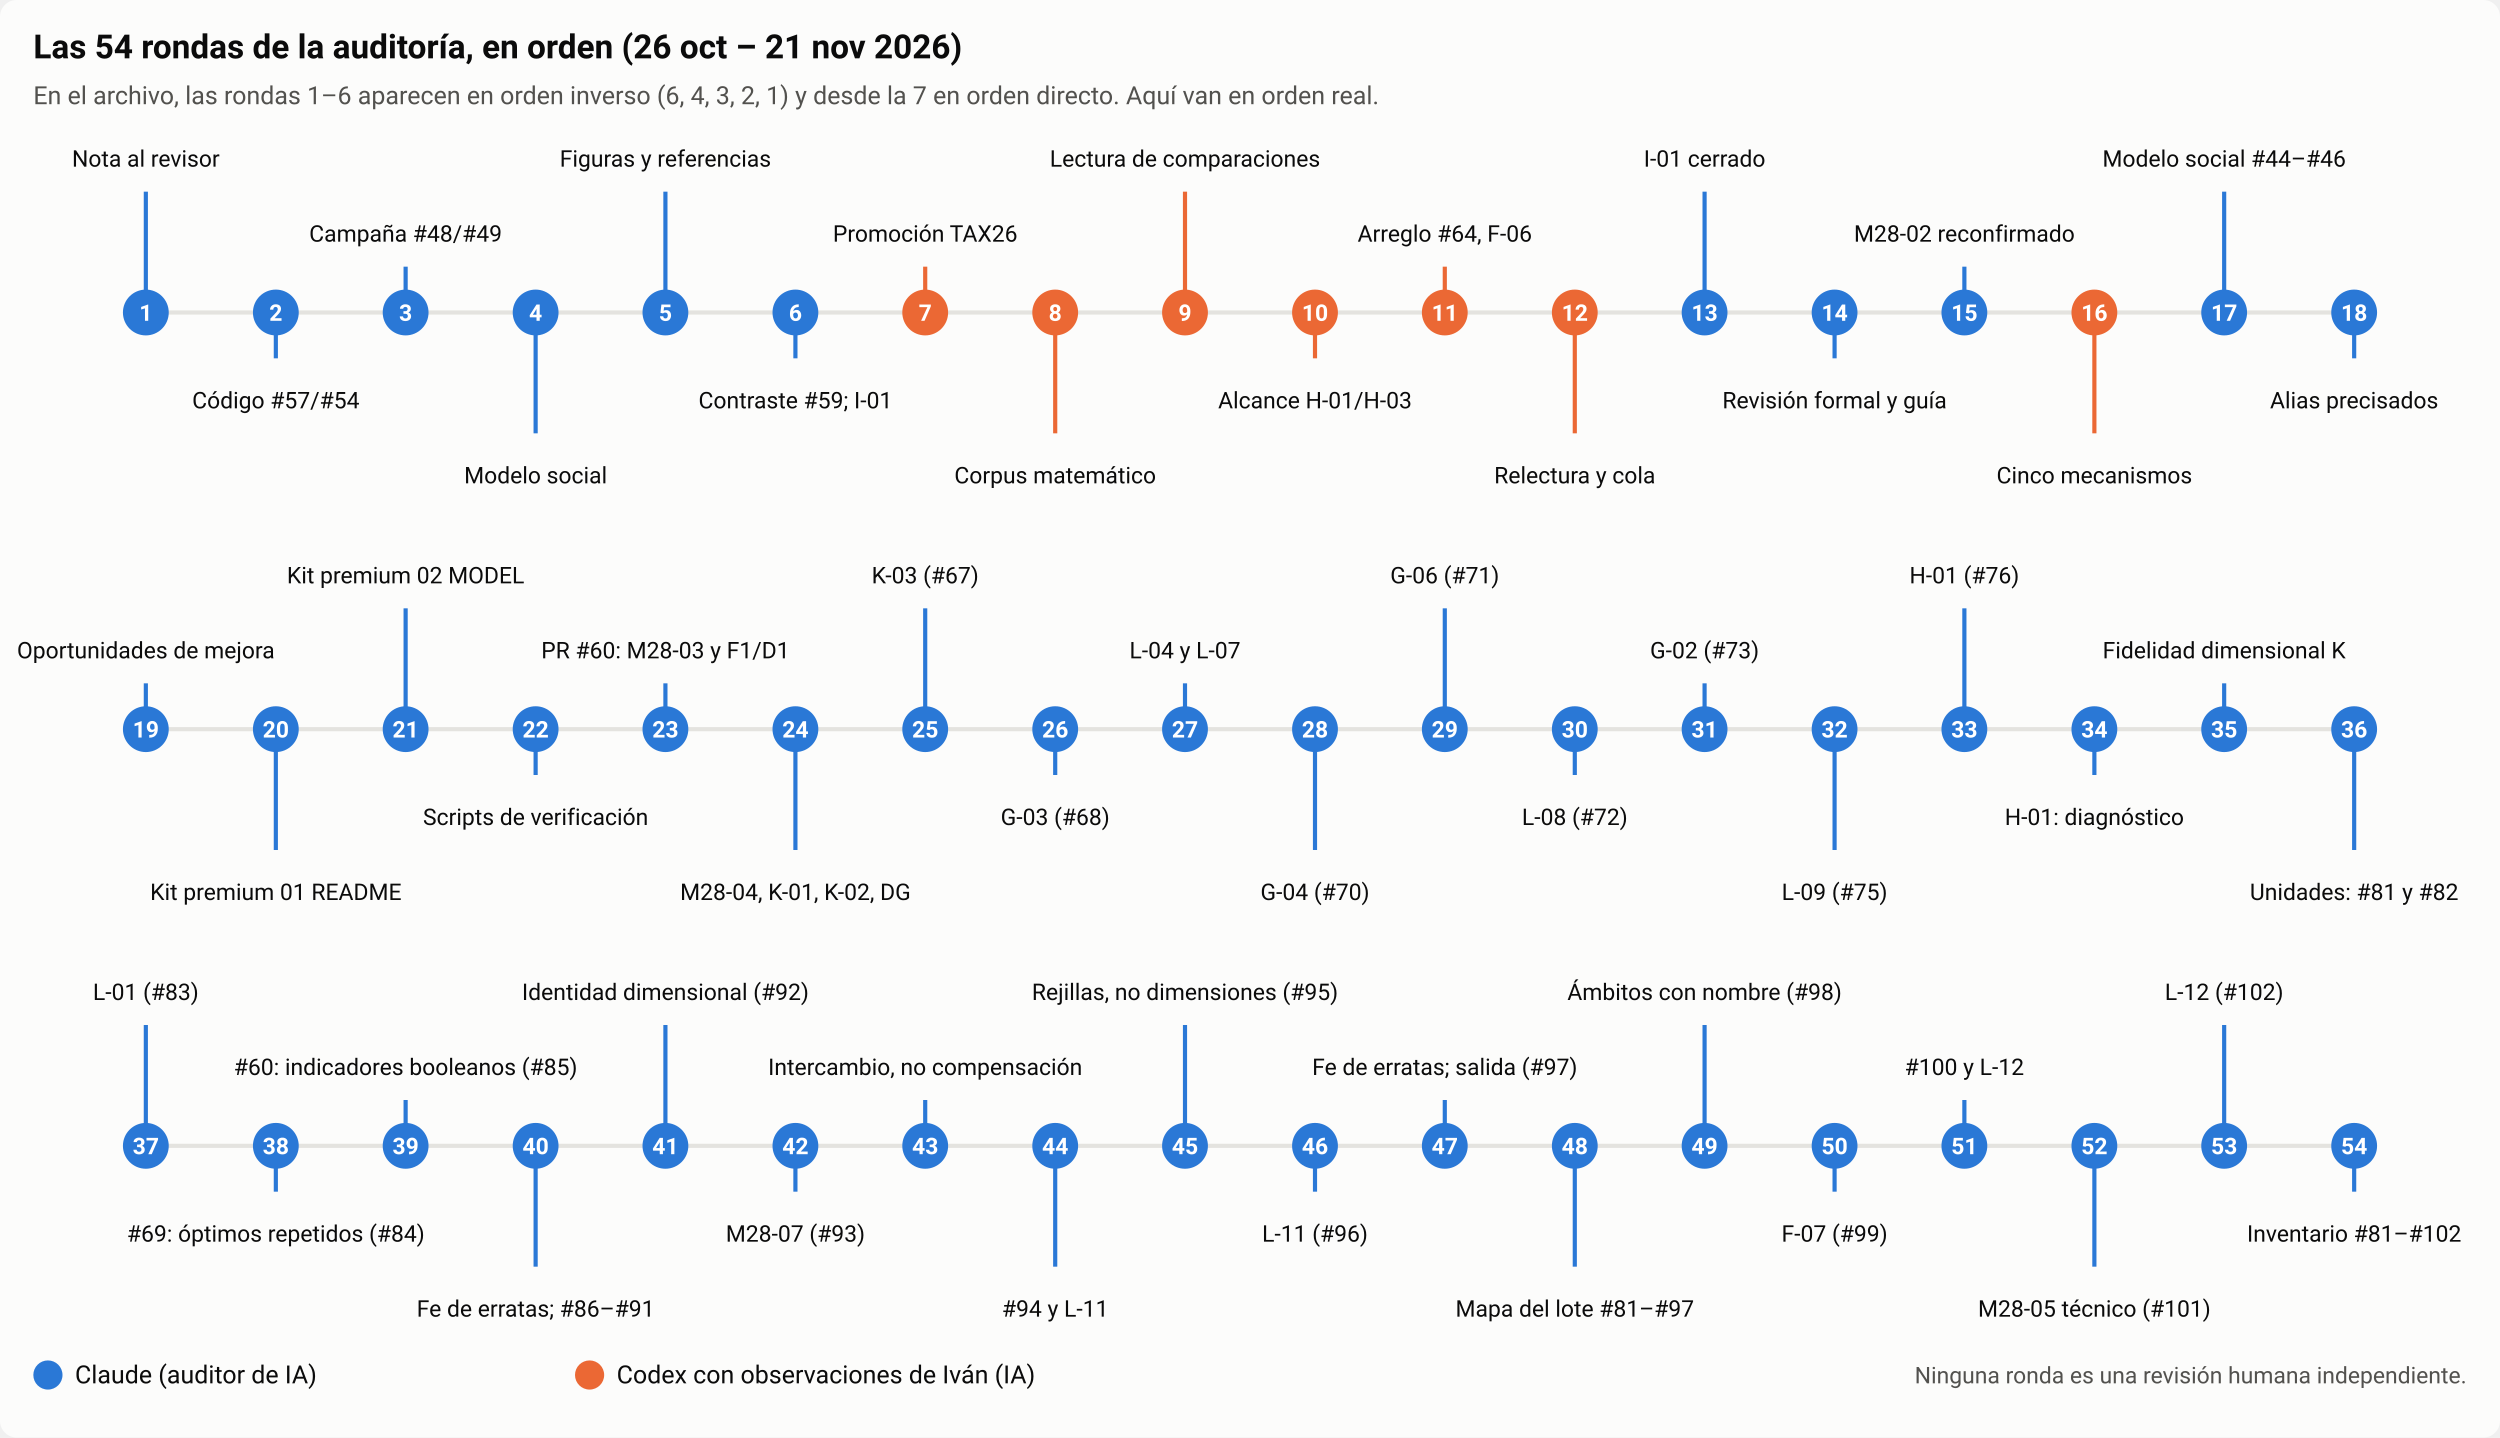
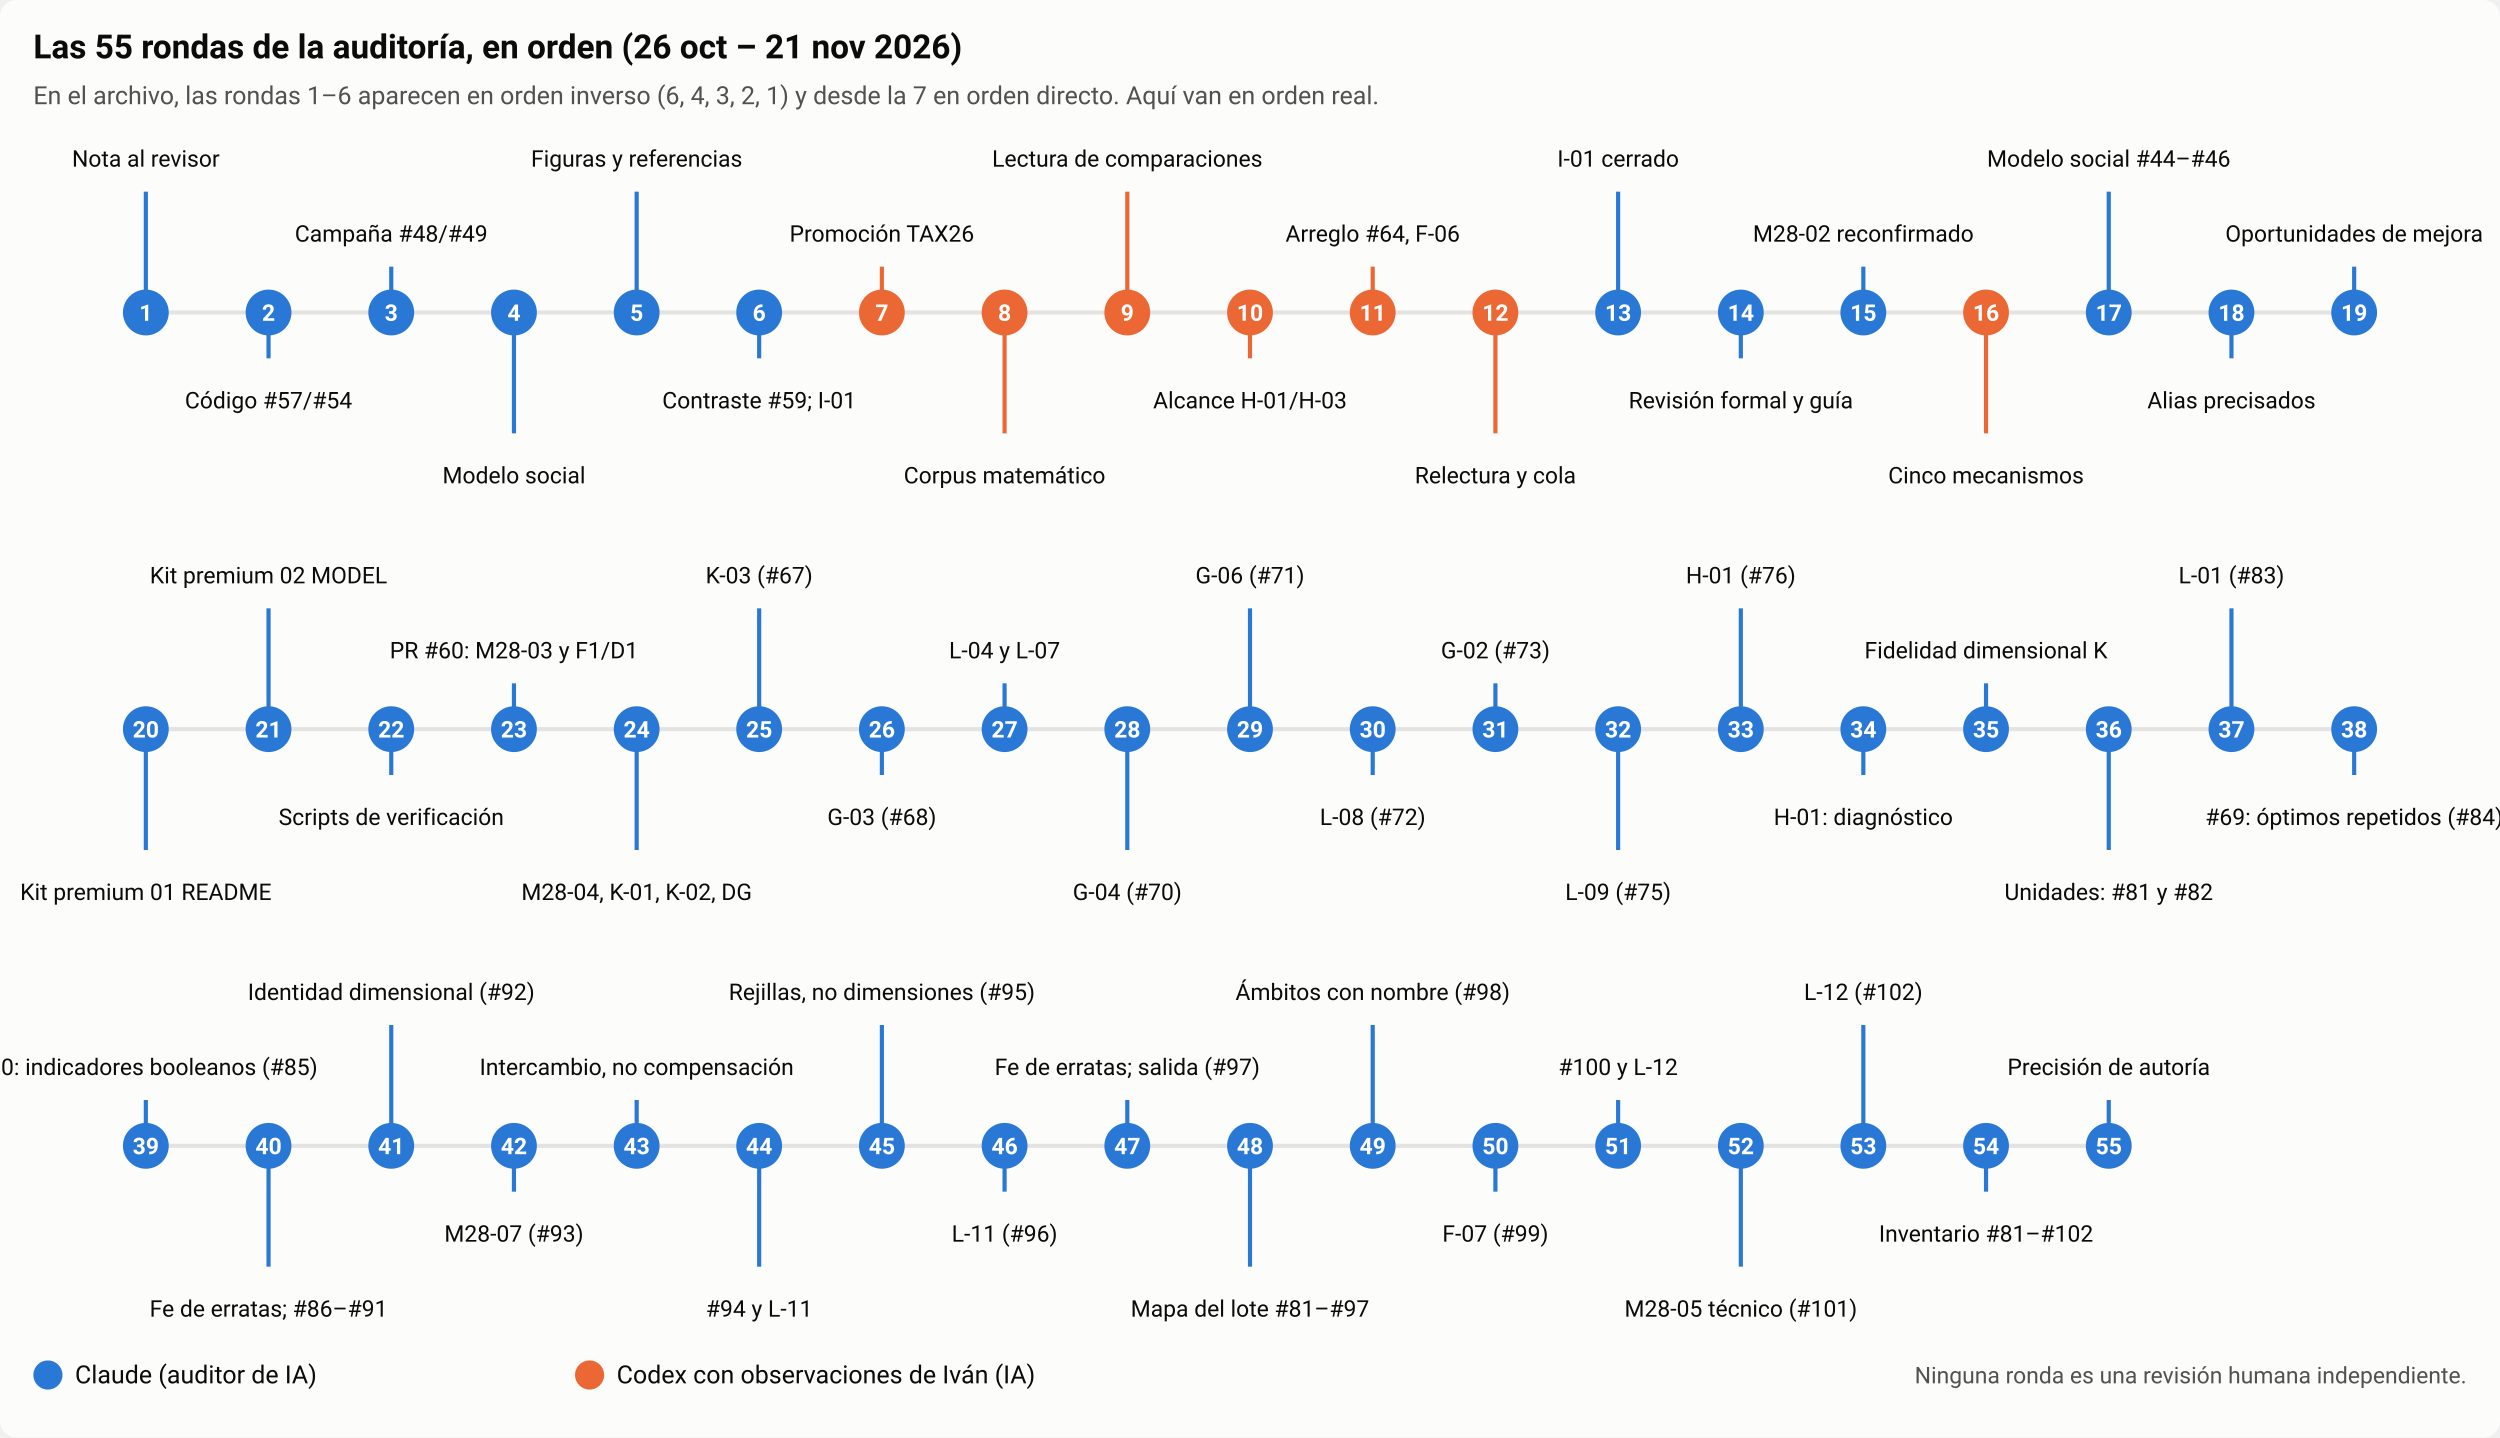
- <svg xmlns="http://www.w3.org/2000/svg" viewBox="0 0 1200 690" width="1200" height="690" role="img" aria-label="Línea de tiempo de las 54 rondas de auditoría y su autor">
+ <svg xmlns="http://www.w3.org/2000/svg" viewBox="0 0 1200 690" width="1200" height="690" role="img" aria-label="Línea de tiempo de las 55 rondas de auditoría y su autor">
  <style>
  .ink{fill:#0b0b0b}.ink2{fill:#52514e}.bg{fill:#fcfcfb}.grid{stroke:#e4e3df}
  .s0{fill:#2a78d6}.s1{fill:#eb6834}.s2{fill:#1baf7a}.s3{fill:#eda100}.s4{fill:#e87ba4}
  .a0{fill:#2a78d6}.a1{fill:#eb6834}.a0s{stroke:#2a78d6}.a1s{stroke:#eb6834}
  text{font-family:system-ui,-apple-system,Segoe UI,Roboto,sans-serif}
  @media (prefers-color-scheme: dark){
    .ink{fill:#f0efec}.ink2{fill:#c3c2b7}.bg{fill:#1a1a19}.grid{stroke:#383835}
    .s0{fill:#3987e5}.s1{fill:#d95926}.s2{fill:#199e70}.s3{fill:#c98500}.s4{fill:#d55181}
    .a0{fill:#3987e5}.a1{fill:#d95926}.a0s{stroke:#3987e5}.a1s{stroke:#d95926}
  }
</style>
  <rect class="bg" width="1200" height="690" rx="8" />
-   <text class="ink" x="16" y="28" font-size="16" font-weight="600">Las 54 rondas de la auditoría, en orden (26 oct – 21 nov 2026)</text>
+   <text class="ink" x="16" y="28" font-size="16" font-weight="600">Las 55 rondas de la auditoría, en orden (26 oct – 21 nov 2026)</text>
  <text class="ink2" x="16" y="50" font-size="12">En el archivo, las rondas 1–6 aparecen en orden inverso (6, 4, 3, 2, 1) y desde la 7 en orden directo. Aquí van en orden real.</text>
  <line class="grid" x1="70" x2="1130.0" y1="150" y2="150" stroke-width="2" />
  <line class="grid" x1="70" x2="1130.0" y1="350" y2="350" stroke-width="2" />
-   <line class="grid" x1="70" x2="1130.0" y1="550" y2="550" stroke-width="2" />
+   <line class="grid" x1="70" x2="1012.2" y1="550" y2="550" stroke-width="2" />
  <line class="a0s" x1="70.0" x2="70.0" y1="150" y2="92" stroke-width="2" />
  <circle class="a0" cx="70.0" cy="150" r="11" />
  <text x="70.0" y="154" font-size="11" font-weight="700" text-anchor="middle" fill="#fff">1</text>
  <text class="ink" x="70.0" y="80" font-size="11" text-anchor="middle">Nota al revisor</text>
-   <line class="a0s" x1="132.4" x2="132.4" y1="150" y2="172" stroke-width="2" />
-   <circle class="a0" cx="132.4" cy="150" r="11" />
-   <text x="132.4" y="154" font-size="11" font-weight="700" text-anchor="middle" fill="#fff">2</text>
-   <text class="ink" x="132.4" y="196" font-size="11" text-anchor="middle">Código #57/#54</text>
-   <line class="a0s" x1="194.7" x2="194.7" y1="150" y2="128" stroke-width="2" />
-   <circle class="a0" cx="194.7" cy="150" r="11" />
-   <text x="194.7" y="154" font-size="11" font-weight="700" text-anchor="middle" fill="#fff">3</text>
-   <text class="ink" x="194.7" y="116" font-size="11" text-anchor="middle">Campaña #48/#49</text>
-   <line class="a0s" x1="257.1" x2="257.1" y1="150" y2="208" stroke-width="2" />
-   <circle class="a0" cx="257.1" cy="150" r="11" />
-   <text x="257.1" y="154" font-size="11" font-weight="700" text-anchor="middle" fill="#fff">4</text>
-   <text class="ink" x="257.1" y="232" font-size="11" text-anchor="middle">Modelo social</text>
-   <line class="a0s" x1="319.4" x2="319.4" y1="150" y2="92" stroke-width="2" />
-   <circle class="a0" cx="319.4" cy="150" r="11" />
-   <text x="319.4" y="154" font-size="11" font-weight="700" text-anchor="middle" fill="#fff">5</text>
-   <text class="ink" x="319.4" y="80" font-size="11" text-anchor="middle">Figuras y referencias</text>
-   <line class="a0s" x1="381.8" x2="381.8" y1="150" y2="172" stroke-width="2" />
-   <circle class="a0" cx="381.8" cy="150" r="11" />
-   <text x="381.8" y="154" font-size="11" font-weight="700" text-anchor="middle" fill="#fff">6</text>
-   <text class="ink" x="381.8" y="196" font-size="11" text-anchor="middle">Contraste #59; I-01</text>
-   <line class="a1s" x1="444.1" x2="444.1" y1="150" y2="128" stroke-width="2" />
-   <circle class="a1" cx="444.1" cy="150" r="11" />
-   <text x="444.1" y="154" font-size="11" font-weight="700" text-anchor="middle" fill="#fff">7</text>
-   <text class="ink" x="444.1" y="116" font-size="11" text-anchor="middle">Promoción TAX26</text>
-   <line class="a1s" x1="506.5" x2="506.5" y1="150" y2="208" stroke-width="2" />
-   <circle class="a1" cx="506.5" cy="150" r="11" />
-   <text x="506.5" y="154" font-size="11" font-weight="700" text-anchor="middle" fill="#fff">8</text>
-   <text class="ink" x="506.5" y="232" font-size="11" text-anchor="middle">Corpus matemático</text>
-   <line class="a1s" x1="568.8" x2="568.8" y1="150" y2="92" stroke-width="2" />
-   <circle class="a1" cx="568.8" cy="150" r="11" />
-   <text x="568.8" y="154" font-size="11" font-weight="700" text-anchor="middle" fill="#fff">9</text>
-   <text class="ink" x="568.8" y="80" font-size="11" text-anchor="middle">Lectura de comparaciones</text>
-   <line class="a1s" x1="631.2" x2="631.2" y1="150" y2="172" stroke-width="2" />
-   <circle class="a1" cx="631.2" cy="150" r="11" />
-   <text x="631.2" y="154" font-size="11" font-weight="700" text-anchor="middle" fill="#fff">10</text>
-   <text class="ink" x="631.2" y="196" font-size="11" text-anchor="middle">Alcance H-01/H-03</text>
-   <line class="a1s" x1="693.5" x2="693.5" y1="150" y2="128" stroke-width="2" />
-   <circle class="a1" cx="693.5" cy="150" r="11" />
-   <text x="693.5" y="154" font-size="11" font-weight="700" text-anchor="middle" fill="#fff">11</text>
-   <text class="ink" x="693.5" y="116" font-size="11" text-anchor="middle">Arreglo #64, F-06</text>
-   <line class="a1s" x1="755.9" x2="755.9" y1="150" y2="208" stroke-width="2" />
-   <circle class="a1" cx="755.9" cy="150" r="11" />
-   <text x="755.9" y="154" font-size="11" font-weight="700" text-anchor="middle" fill="#fff">12</text>
-   <text class="ink" x="755.9" y="232" font-size="11" text-anchor="middle">Relectura y cola</text>
-   <line class="a0s" x1="818.2" x2="818.2" y1="150" y2="92" stroke-width="2" />
-   <circle class="a0" cx="818.2" cy="150" r="11" />
-   <text x="818.2" y="154" font-size="11" font-weight="700" text-anchor="middle" fill="#fff">13</text>
-   <text class="ink" x="818.2" y="80" font-size="11" text-anchor="middle">I-01 cerrado</text>
-   <line class="a0s" x1="880.6" x2="880.6" y1="150" y2="172" stroke-width="2" />
-   <circle class="a0" cx="880.6" cy="150" r="11" />
-   <text x="880.6" y="154" font-size="11" font-weight="700" text-anchor="middle" fill="#fff">14</text>
-   <text class="ink" x="880.6" y="196" font-size="11" text-anchor="middle">Revisión formal y guía</text>
-   <line class="a0s" x1="942.9" x2="942.9" y1="150" y2="128" stroke-width="2" />
-   <circle class="a0" cx="942.9" cy="150" r="11" />
-   <text x="942.9" y="154" font-size="11" font-weight="700" text-anchor="middle" fill="#fff">15</text>
-   <text class="ink" x="942.9" y="116" font-size="11" text-anchor="middle">M28-02 reconfirmado</text>
-   <line class="a1s" x1="1005.3" x2="1005.3" y1="150" y2="208" stroke-width="2" />
-   <circle class="a1" cx="1005.3" cy="150" r="11" />
-   <text x="1005.3" y="154" font-size="11" font-weight="700" text-anchor="middle" fill="#fff">16</text>
-   <text class="ink" x="1005.3" y="232" font-size="11" text-anchor="middle">Cinco mecanismos</text>
-   <line class="a0s" x1="1067.6" x2="1067.6" y1="150" y2="92" stroke-width="2" />
-   <circle class="a0" cx="1067.6" cy="150" r="11" />
-   <text x="1067.6" y="154" font-size="11" font-weight="700" text-anchor="middle" fill="#fff">17</text>
-   <text class="ink" x="1067.6" y="80" font-size="11" text-anchor="middle">Modelo social #44–#46</text>
-   <line class="a0s" x1="1130.0" x2="1130.0" y1="150" y2="172" stroke-width="2" />
+   <line class="a0s" x1="128.9" x2="128.9" y1="150" y2="172" stroke-width="2" />
+   <circle class="a0" cx="128.9" cy="150" r="11" />
+   <text x="128.9" y="154" font-size="11" font-weight="700" text-anchor="middle" fill="#fff">2</text>
+   <text class="ink" x="128.9" y="196" font-size="11" text-anchor="middle">Código #57/#54</text>
+   <line class="a0s" x1="187.8" x2="187.8" y1="150" y2="128" stroke-width="2" />
+   <circle class="a0" cx="187.8" cy="150" r="11" />
+   <text x="187.8" y="154" font-size="11" font-weight="700" text-anchor="middle" fill="#fff">3</text>
+   <text class="ink" x="187.8" y="116" font-size="11" text-anchor="middle">Campaña #48/#49</text>
+   <line class="a0s" x1="246.7" x2="246.7" y1="150" y2="208" stroke-width="2" />
+   <circle class="a0" cx="246.7" cy="150" r="11" />
+   <text x="246.7" y="154" font-size="11" font-weight="700" text-anchor="middle" fill="#fff">4</text>
+   <text class="ink" x="246.7" y="232" font-size="11" text-anchor="middle">Modelo social</text>
+   <line class="a0s" x1="305.6" x2="305.6" y1="150" y2="92" stroke-width="2" />
+   <circle class="a0" cx="305.6" cy="150" r="11" />
+   <text x="305.6" y="154" font-size="11" font-weight="700" text-anchor="middle" fill="#fff">5</text>
+   <text class="ink" x="305.6" y="80" font-size="11" text-anchor="middle">Figuras y referencias</text>
+   <line class="a0s" x1="364.4" x2="364.4" y1="150" y2="172" stroke-width="2" />
+   <circle class="a0" cx="364.4" cy="150" r="11" />
+   <text x="364.4" y="154" font-size="11" font-weight="700" text-anchor="middle" fill="#fff">6</text>
+   <text class="ink" x="364.4" y="196" font-size="11" text-anchor="middle">Contraste #59; I-01</text>
+   <line class="a1s" x1="423.3" x2="423.3" y1="150" y2="128" stroke-width="2" />
+   <circle class="a1" cx="423.3" cy="150" r="11" />
+   <text x="423.3" y="154" font-size="11" font-weight="700" text-anchor="middle" fill="#fff">7</text>
+   <text class="ink" x="423.3" y="116" font-size="11" text-anchor="middle">Promoción TAX26</text>
+   <line class="a1s" x1="482.2" x2="482.2" y1="150" y2="208" stroke-width="2" />
+   <circle class="a1" cx="482.2" cy="150" r="11" />
+   <text x="482.2" y="154" font-size="11" font-weight="700" text-anchor="middle" fill="#fff">8</text>
+   <text class="ink" x="482.2" y="232" font-size="11" text-anchor="middle">Corpus matemático</text>
+   <line class="a1s" x1="541.1" x2="541.1" y1="150" y2="92" stroke-width="2" />
+   <circle class="a1" cx="541.1" cy="150" r="11" />
+   <text x="541.1" y="154" font-size="11" font-weight="700" text-anchor="middle" fill="#fff">9</text>
+   <text class="ink" x="541.1" y="80" font-size="11" text-anchor="middle">Lectura de comparaciones</text>
+   <line class="a1s" x1="600.0" x2="600.0" y1="150" y2="172" stroke-width="2" />
+   <circle class="a1" cx="600.0" cy="150" r="11" />
+   <text x="600.0" y="154" font-size="11" font-weight="700" text-anchor="middle" fill="#fff">10</text>
+   <text class="ink" x="600.0" y="196" font-size="11" text-anchor="middle">Alcance H-01/H-03</text>
+   <line class="a1s" x1="658.9" x2="658.9" y1="150" y2="128" stroke-width="2" />
+   <circle class="a1" cx="658.9" cy="150" r="11" />
+   <text x="658.9" y="154" font-size="11" font-weight="700" text-anchor="middle" fill="#fff">11</text>
+   <text class="ink" x="658.9" y="116" font-size="11" text-anchor="middle">Arreglo #64, F-06</text>
+   <line class="a1s" x1="717.8" x2="717.8" y1="150" y2="208" stroke-width="2" />
+   <circle class="a1" cx="717.8" cy="150" r="11" />
+   <text x="717.8" y="154" font-size="11" font-weight="700" text-anchor="middle" fill="#fff">12</text>
+   <text class="ink" x="717.8" y="232" font-size="11" text-anchor="middle">Relectura y cola</text>
+   <line class="a0s" x1="776.7" x2="776.7" y1="150" y2="92" stroke-width="2" />
+   <circle class="a0" cx="776.7" cy="150" r="11" />
+   <text x="776.7" y="154" font-size="11" font-weight="700" text-anchor="middle" fill="#fff">13</text>
+   <text class="ink" x="776.7" y="80" font-size="11" text-anchor="middle">I-01 cerrado</text>
+   <line class="a0s" x1="835.6" x2="835.6" y1="150" y2="172" stroke-width="2" />
+   <circle class="a0" cx="835.6" cy="150" r="11" />
+   <text x="835.6" y="154" font-size="11" font-weight="700" text-anchor="middle" fill="#fff">14</text>
+   <text class="ink" x="835.6" y="196" font-size="11" text-anchor="middle">Revisión formal y guía</text>
+   <line class="a0s" x1="894.4" x2="894.4" y1="150" y2="128" stroke-width="2" />
+   <circle class="a0" cx="894.4" cy="150" r="11" />
+   <text x="894.4" y="154" font-size="11" font-weight="700" text-anchor="middle" fill="#fff">15</text>
+   <text class="ink" x="894.4" y="116" font-size="11" text-anchor="middle">M28-02 reconfirmado</text>
+   <line class="a1s" x1="953.3" x2="953.3" y1="150" y2="208" stroke-width="2" />
+   <circle class="a1" cx="953.3" cy="150" r="11" />
+   <text x="953.3" y="154" font-size="11" font-weight="700" text-anchor="middle" fill="#fff">16</text>
+   <text class="ink" x="953.3" y="232" font-size="11" text-anchor="middle">Cinco mecanismos</text>
+   <line class="a0s" x1="1012.2" x2="1012.2" y1="150" y2="92" stroke-width="2" />
+   <circle class="a0" cx="1012.2" cy="150" r="11" />
+   <text x="1012.2" y="154" font-size="11" font-weight="700" text-anchor="middle" fill="#fff">17</text>
+   <text class="ink" x="1012.2" y="80" font-size="11" text-anchor="middle">Modelo social #44–#46</text>
+   <line class="a0s" x1="1071.1" x2="1071.1" y1="150" y2="172" stroke-width="2" />
+   <circle class="a0" cx="1071.1" cy="150" r="11" />
+   <text x="1071.1" y="154" font-size="11" font-weight="700" text-anchor="middle" fill="#fff">18</text>
+   <text class="ink" x="1071.1" y="196" font-size="11" text-anchor="middle">Alias precisados</text>
+   <line class="a0s" x1="1130.0" x2="1130.0" y1="150" y2="128" stroke-width="2" />
  <circle class="a0" cx="1130.0" cy="150" r="11" />
-   <text x="1130.0" y="154" font-size="11" font-weight="700" text-anchor="middle" fill="#fff">18</text>
-   <text class="ink" x="1130.0" y="196" font-size="11" text-anchor="middle">Alias precisados</text>
-   <line class="a0s" x1="70.0" x2="70.0" y1="350" y2="328" stroke-width="2" />
+   <text x="1130.0" y="154" font-size="11" font-weight="700" text-anchor="middle" fill="#fff">19</text>
+   <text class="ink" x="1130.0" y="116" font-size="11" text-anchor="middle">Oportunidades de mejora</text>
+   <line class="a0s" x1="70.0" x2="70.0" y1="350" y2="408" stroke-width="2" />
  <circle class="a0" cx="70.0" cy="350" r="11" />
-   <text x="70.0" y="354" font-size="11" font-weight="700" text-anchor="middle" fill="#fff">19</text>
-   <text class="ink" x="70.0" y="316" font-size="11" text-anchor="middle">Oportunidades de mejora</text>
-   <line class="a0s" x1="132.4" x2="132.4" y1="350" y2="408" stroke-width="2" />
-   <circle class="a0" cx="132.4" cy="350" r="11" />
-   <text x="132.4" y="354" font-size="11" font-weight="700" text-anchor="middle" fill="#fff">20</text>
-   <text class="ink" x="132.4" y="432" font-size="11" text-anchor="middle">Kit premium 01 README</text>
-   <line class="a0s" x1="194.7" x2="194.7" y1="350" y2="292" stroke-width="2" />
-   <circle class="a0" cx="194.7" cy="350" r="11" />
-   <text x="194.7" y="354" font-size="11" font-weight="700" text-anchor="middle" fill="#fff">21</text>
-   <text class="ink" x="194.7" y="280" font-size="11" text-anchor="middle">Kit premium 02 MODEL</text>
-   <line class="a0s" x1="257.1" x2="257.1" y1="350" y2="372" stroke-width="2" />
-   <circle class="a0" cx="257.1" cy="350" r="11" />
-   <text x="257.1" y="354" font-size="11" font-weight="700" text-anchor="middle" fill="#fff">22</text>
-   <text class="ink" x="257.1" y="396" font-size="11" text-anchor="middle">Scripts de verificación</text>
-   <line class="a0s" x1="319.4" x2="319.4" y1="350" y2="328" stroke-width="2" />
-   <circle class="a0" cx="319.4" cy="350" r="11" />
-   <text x="319.4" y="354" font-size="11" font-weight="700" text-anchor="middle" fill="#fff">23</text>
-   <text class="ink" x="319.4" y="316" font-size="11" text-anchor="middle">PR #60: M28-03 y F1/D1</text>
-   <line class="a0s" x1="381.8" x2="381.8" y1="350" y2="408" stroke-width="2" />
-   <circle class="a0" cx="381.8" cy="350" r="11" />
-   <text x="381.8" y="354" font-size="11" font-weight="700" text-anchor="middle" fill="#fff">24</text>
-   <text class="ink" x="381.8" y="432" font-size="11" text-anchor="middle">M28-04, K-01, K-02, DG</text>
-   <line class="a0s" x1="444.1" x2="444.1" y1="350" y2="292" stroke-width="2" />
-   <circle class="a0" cx="444.1" cy="350" r="11" />
-   <text x="444.1" y="354" font-size="11" font-weight="700" text-anchor="middle" fill="#fff">25</text>
-   <text class="ink" x="444.1" y="280" font-size="11" text-anchor="middle">K-03 (#67)</text>
-   <line class="a0s" x1="506.5" x2="506.5" y1="350" y2="372" stroke-width="2" />
-   <circle class="a0" cx="506.5" cy="350" r="11" />
-   <text x="506.5" y="354" font-size="11" font-weight="700" text-anchor="middle" fill="#fff">26</text>
-   <text class="ink" x="506.5" y="396" font-size="11" text-anchor="middle">G-03 (#68)</text>
-   <line class="a0s" x1="568.8" x2="568.8" y1="350" y2="328" stroke-width="2" />
-   <circle class="a0" cx="568.8" cy="350" r="11" />
-   <text x="568.8" y="354" font-size="11" font-weight="700" text-anchor="middle" fill="#fff">27</text>
-   <text class="ink" x="568.8" y="316" font-size="11" text-anchor="middle">L-04 y L-07</text>
-   <line class="a0s" x1="631.2" x2="631.2" y1="350" y2="408" stroke-width="2" />
-   <circle class="a0" cx="631.2" cy="350" r="11" />
-   <text x="631.2" y="354" font-size="11" font-weight="700" text-anchor="middle" fill="#fff">28</text>
-   <text class="ink" x="631.2" y="432" font-size="11" text-anchor="middle">G-04 (#70)</text>
-   <line class="a0s" x1="693.5" x2="693.5" y1="350" y2="292" stroke-width="2" />
-   <circle class="a0" cx="693.5" cy="350" r="11" />
-   <text x="693.5" y="354" font-size="11" font-weight="700" text-anchor="middle" fill="#fff">29</text>
-   <text class="ink" x="693.5" y="280" font-size="11" text-anchor="middle">G-06 (#71)</text>
-   <line class="a0s" x1="755.9" x2="755.9" y1="350" y2="372" stroke-width="2" />
-   <circle class="a0" cx="755.9" cy="350" r="11" />
-   <text x="755.9" y="354" font-size="11" font-weight="700" text-anchor="middle" fill="#fff">30</text>
-   <text class="ink" x="755.9" y="396" font-size="11" text-anchor="middle">L-08 (#72)</text>
-   <line class="a0s" x1="818.2" x2="818.2" y1="350" y2="328" stroke-width="2" />
-   <circle class="a0" cx="818.2" cy="350" r="11" />
-   <text x="818.2" y="354" font-size="11" font-weight="700" text-anchor="middle" fill="#fff">31</text>
-   <text class="ink" x="818.2" y="316" font-size="11" text-anchor="middle">G-02 (#73)</text>
-   <line class="a0s" x1="880.6" x2="880.6" y1="350" y2="408" stroke-width="2" />
-   <circle class="a0" cx="880.6" cy="350" r="11" />
-   <text x="880.6" y="354" font-size="11" font-weight="700" text-anchor="middle" fill="#fff">32</text>
-   <text class="ink" x="880.6" y="432" font-size="11" text-anchor="middle">L-09 (#75)</text>
-   <line class="a0s" x1="942.9" x2="942.9" y1="350" y2="292" stroke-width="2" />
-   <circle class="a0" cx="942.9" cy="350" r="11" />
-   <text x="942.9" y="354" font-size="11" font-weight="700" text-anchor="middle" fill="#fff">33</text>
-   <text class="ink" x="942.9" y="280" font-size="11" text-anchor="middle">H-01 (#76)</text>
-   <line class="a0s" x1="1005.3" x2="1005.3" y1="350" y2="372" stroke-width="2" />
-   <circle class="a0" cx="1005.3" cy="350" r="11" />
-   <text x="1005.3" y="354" font-size="11" font-weight="700" text-anchor="middle" fill="#fff">34</text>
-   <text class="ink" x="1005.3" y="396" font-size="11" text-anchor="middle">H-01: diagnóstico</text>
-   <line class="a0s" x1="1067.6" x2="1067.6" y1="350" y2="328" stroke-width="2" />
-   <circle class="a0" cx="1067.6" cy="350" r="11" />
-   <text x="1067.6" y="354" font-size="11" font-weight="700" text-anchor="middle" fill="#fff">35</text>
-   <text class="ink" x="1067.6" y="316" font-size="11" text-anchor="middle">Fidelidad dimensional K</text>
-   <line class="a0s" x1="1130.0" x2="1130.0" y1="350" y2="408" stroke-width="2" />
+   <text x="70.0" y="354" font-size="11" font-weight="700" text-anchor="middle" fill="#fff">20</text>
+   <text class="ink" x="70.0" y="432" font-size="11" text-anchor="middle">Kit premium 01 README</text>
+   <line class="a0s" x1="128.9" x2="128.9" y1="350" y2="292" stroke-width="2" />
+   <circle class="a0" cx="128.9" cy="350" r="11" />
+   <text x="128.9" y="354" font-size="11" font-weight="700" text-anchor="middle" fill="#fff">21</text>
+   <text class="ink" x="128.9" y="280" font-size="11" text-anchor="middle">Kit premium 02 MODEL</text>
+   <line class="a0s" x1="187.8" x2="187.8" y1="350" y2="372" stroke-width="2" />
+   <circle class="a0" cx="187.8" cy="350" r="11" />
+   <text x="187.8" y="354" font-size="11" font-weight="700" text-anchor="middle" fill="#fff">22</text>
+   <text class="ink" x="187.8" y="396" font-size="11" text-anchor="middle">Scripts de verificación</text>
+   <line class="a0s" x1="246.7" x2="246.7" y1="350" y2="328" stroke-width="2" />
+   <circle class="a0" cx="246.7" cy="350" r="11" />
+   <text x="246.7" y="354" font-size="11" font-weight="700" text-anchor="middle" fill="#fff">23</text>
+   <text class="ink" x="246.7" y="316" font-size="11" text-anchor="middle">PR #60: M28-03 y F1/D1</text>
+   <line class="a0s" x1="305.6" x2="305.6" y1="350" y2="408" stroke-width="2" />
+   <circle class="a0" cx="305.6" cy="350" r="11" />
+   <text x="305.6" y="354" font-size="11" font-weight="700" text-anchor="middle" fill="#fff">24</text>
+   <text class="ink" x="305.6" y="432" font-size="11" text-anchor="middle">M28-04, K-01, K-02, DG</text>
+   <line class="a0s" x1="364.4" x2="364.4" y1="350" y2="292" stroke-width="2" />
+   <circle class="a0" cx="364.4" cy="350" r="11" />
+   <text x="364.4" y="354" font-size="11" font-weight="700" text-anchor="middle" fill="#fff">25</text>
+   <text class="ink" x="364.4" y="280" font-size="11" text-anchor="middle">K-03 (#67)</text>
+   <line class="a0s" x1="423.3" x2="423.3" y1="350" y2="372" stroke-width="2" />
+   <circle class="a0" cx="423.3" cy="350" r="11" />
+   <text x="423.3" y="354" font-size="11" font-weight="700" text-anchor="middle" fill="#fff">26</text>
+   <text class="ink" x="423.3" y="396" font-size="11" text-anchor="middle">G-03 (#68)</text>
+   <line class="a0s" x1="482.2" x2="482.2" y1="350" y2="328" stroke-width="2" />
+   <circle class="a0" cx="482.2" cy="350" r="11" />
+   <text x="482.2" y="354" font-size="11" font-weight="700" text-anchor="middle" fill="#fff">27</text>
+   <text class="ink" x="482.2" y="316" font-size="11" text-anchor="middle">L-04 y L-07</text>
+   <line class="a0s" x1="541.1" x2="541.1" y1="350" y2="408" stroke-width="2" />
+   <circle class="a0" cx="541.1" cy="350" r="11" />
+   <text x="541.1" y="354" font-size="11" font-weight="700" text-anchor="middle" fill="#fff">28</text>
+   <text class="ink" x="541.1" y="432" font-size="11" text-anchor="middle">G-04 (#70)</text>
+   <line class="a0s" x1="600.0" x2="600.0" y1="350" y2="292" stroke-width="2" />
+   <circle class="a0" cx="600.0" cy="350" r="11" />
+   <text x="600.0" y="354" font-size="11" font-weight="700" text-anchor="middle" fill="#fff">29</text>
+   <text class="ink" x="600.0" y="280" font-size="11" text-anchor="middle">G-06 (#71)</text>
+   <line class="a0s" x1="658.9" x2="658.9" y1="350" y2="372" stroke-width="2" />
+   <circle class="a0" cx="658.9" cy="350" r="11" />
+   <text x="658.9" y="354" font-size="11" font-weight="700" text-anchor="middle" fill="#fff">30</text>
+   <text class="ink" x="658.9" y="396" font-size="11" text-anchor="middle">L-08 (#72)</text>
+   <line class="a0s" x1="717.8" x2="717.8" y1="350" y2="328" stroke-width="2" />
+   <circle class="a0" cx="717.8" cy="350" r="11" />
+   <text x="717.8" y="354" font-size="11" font-weight="700" text-anchor="middle" fill="#fff">31</text>
+   <text class="ink" x="717.8" y="316" font-size="11" text-anchor="middle">G-02 (#73)</text>
+   <line class="a0s" x1="776.7" x2="776.7" y1="350" y2="408" stroke-width="2" />
+   <circle class="a0" cx="776.7" cy="350" r="11" />
+   <text x="776.7" y="354" font-size="11" font-weight="700" text-anchor="middle" fill="#fff">32</text>
+   <text class="ink" x="776.7" y="432" font-size="11" text-anchor="middle">L-09 (#75)</text>
+   <line class="a0s" x1="835.6" x2="835.6" y1="350" y2="292" stroke-width="2" />
+   <circle class="a0" cx="835.6" cy="350" r="11" />
+   <text x="835.6" y="354" font-size="11" font-weight="700" text-anchor="middle" fill="#fff">33</text>
+   <text class="ink" x="835.6" y="280" font-size="11" text-anchor="middle">H-01 (#76)</text>
+   <line class="a0s" x1="894.4" x2="894.4" y1="350" y2="372" stroke-width="2" />
+   <circle class="a0" cx="894.4" cy="350" r="11" />
+   <text x="894.4" y="354" font-size="11" font-weight="700" text-anchor="middle" fill="#fff">34</text>
+   <text class="ink" x="894.4" y="396" font-size="11" text-anchor="middle">H-01: diagnóstico</text>
+   <line class="a0s" x1="953.3" x2="953.3" y1="350" y2="328" stroke-width="2" />
+   <circle class="a0" cx="953.3" cy="350" r="11" />
+   <text x="953.3" y="354" font-size="11" font-weight="700" text-anchor="middle" fill="#fff">35</text>
+   <text class="ink" x="953.3" y="316" font-size="11" text-anchor="middle">Fidelidad dimensional K</text>
+   <line class="a0s" x1="1012.2" x2="1012.2" y1="350" y2="408" stroke-width="2" />
+   <circle class="a0" cx="1012.2" cy="350" r="11" />
+   <text x="1012.2" y="354" font-size="11" font-weight="700" text-anchor="middle" fill="#fff">36</text>
+   <text class="ink" x="1012.2" y="432" font-size="11" text-anchor="middle">Unidades: #81 y #82</text>
+   <line class="a0s" x1="1071.1" x2="1071.1" y1="350" y2="292" stroke-width="2" />
+   <circle class="a0" cx="1071.1" cy="350" r="11" />
+   <text x="1071.1" y="354" font-size="11" font-weight="700" text-anchor="middle" fill="#fff">37</text>
+   <text class="ink" x="1071.1" y="280" font-size="11" text-anchor="middle">L-01 (#83)</text>
+   <line class="a0s" x1="1130.0" x2="1130.0" y1="350" y2="372" stroke-width="2" />
  <circle class="a0" cx="1130.0" cy="350" r="11" />
-   <text x="1130.0" y="354" font-size="11" font-weight="700" text-anchor="middle" fill="#fff">36</text>
-   <text class="ink" x="1130.0" y="432" font-size="11" text-anchor="middle">Unidades: #81 y #82</text>
-   <line class="a0s" x1="70.0" x2="70.0" y1="550" y2="492" stroke-width="2" />
+   <text x="1130.0" y="354" font-size="11" font-weight="700" text-anchor="middle" fill="#fff">38</text>
+   <text class="ink" x="1130.0" y="396" font-size="11" text-anchor="middle">#69: óptimos repetidos (#84)</text>
+   <line class="a0s" x1="70.0" x2="70.0" y1="550" y2="528" stroke-width="2" />
  <circle class="a0" cx="70.0" cy="550" r="11" />
-   <text x="70.0" y="554" font-size="11" font-weight="700" text-anchor="middle" fill="#fff">37</text>
-   <text class="ink" x="70.0" y="480" font-size="11" text-anchor="middle">L-01 (#83)</text>
-   <line class="a0s" x1="132.4" x2="132.4" y1="550" y2="572" stroke-width="2" />
-   <circle class="a0" cx="132.4" cy="550" r="11" />
-   <text x="132.4" y="554" font-size="11" font-weight="700" text-anchor="middle" fill="#fff">38</text>
-   <text class="ink" x="132.4" y="596" font-size="11" text-anchor="middle">#69: óptimos repetidos (#84)</text>
-   <line class="a0s" x1="194.7" x2="194.7" y1="550" y2="528" stroke-width="2" />
-   <circle class="a0" cx="194.7" cy="550" r="11" />
-   <text x="194.7" y="554" font-size="11" font-weight="700" text-anchor="middle" fill="#fff">39</text>
-   <text class="ink" x="194.7" y="516" font-size="11" text-anchor="middle">#60: indicadores booleanos (#85)</text>
-   <line class="a0s" x1="257.1" x2="257.1" y1="550" y2="608" stroke-width="2" />
-   <circle class="a0" cx="257.1" cy="550" r="11" />
-   <text x="257.1" y="554" font-size="11" font-weight="700" text-anchor="middle" fill="#fff">40</text>
-   <text class="ink" x="257.1" y="632" font-size="11" text-anchor="middle">Fe de erratas; #86–#91</text>
-   <line class="a0s" x1="319.4" x2="319.4" y1="550" y2="492" stroke-width="2" />
-   <circle class="a0" cx="319.4" cy="550" r="11" />
-   <text x="319.4" y="554" font-size="11" font-weight="700" text-anchor="middle" fill="#fff">41</text>
-   <text class="ink" x="319.4" y="480" font-size="11" text-anchor="middle">Identidad dimensional (#92)</text>
-   <line class="a0s" x1="381.8" x2="381.8" y1="550" y2="572" stroke-width="2" />
-   <circle class="a0" cx="381.8" cy="550" r="11" />
-   <text x="381.8" y="554" font-size="11" font-weight="700" text-anchor="middle" fill="#fff">42</text>
-   <text class="ink" x="381.8" y="596" font-size="11" text-anchor="middle">M28-07 (#93)</text>
-   <line class="a0s" x1="444.1" x2="444.1" y1="550" y2="528" stroke-width="2" />
-   <circle class="a0" cx="444.1" cy="550" r="11" />
-   <text x="444.1" y="554" font-size="11" font-weight="700" text-anchor="middle" fill="#fff">43</text>
-   <text class="ink" x="444.1" y="516" font-size="11" text-anchor="middle">Intercambio, no compensación</text>
-   <line class="a0s" x1="506.5" x2="506.5" y1="550" y2="608" stroke-width="2" />
-   <circle class="a0" cx="506.5" cy="550" r="11" />
-   <text x="506.5" y="554" font-size="11" font-weight="700" text-anchor="middle" fill="#fff">44</text>
-   <text class="ink" x="506.5" y="632" font-size="11" text-anchor="middle">#94 y L-11</text>
-   <line class="a0s" x1="568.8" x2="568.8" y1="550" y2="492" stroke-width="2" />
-   <circle class="a0" cx="568.8" cy="550" r="11" />
-   <text x="568.8" y="554" font-size="11" font-weight="700" text-anchor="middle" fill="#fff">45</text>
-   <text class="ink" x="568.8" y="480" font-size="11" text-anchor="middle">Rejillas, no dimensiones (#95)</text>
-   <line class="a0s" x1="631.2" x2="631.2" y1="550" y2="572" stroke-width="2" />
-   <circle class="a0" cx="631.2" cy="550" r="11" />
-   <text x="631.2" y="554" font-size="11" font-weight="700" text-anchor="middle" fill="#fff">46</text>
-   <text class="ink" x="631.2" y="596" font-size="11" text-anchor="middle">L-11 (#96)</text>
-   <line class="a0s" x1="693.5" x2="693.5" y1="550" y2="528" stroke-width="2" />
-   <circle class="a0" cx="693.5" cy="550" r="11" />
-   <text x="693.5" y="554" font-size="11" font-weight="700" text-anchor="middle" fill="#fff">47</text>
-   <text class="ink" x="693.5" y="516" font-size="11" text-anchor="middle">Fe de erratas; salida (#97)</text>
-   <line class="a0s" x1="755.9" x2="755.9" y1="550" y2="608" stroke-width="2" />
-   <circle class="a0" cx="755.9" cy="550" r="11" />
-   <text x="755.9" y="554" font-size="11" font-weight="700" text-anchor="middle" fill="#fff">48</text>
-   <text class="ink" x="755.9" y="632" font-size="11" text-anchor="middle">Mapa del lote #81–#97</text>
-   <line class="a0s" x1="818.2" x2="818.2" y1="550" y2="492" stroke-width="2" />
-   <circle class="a0" cx="818.2" cy="550" r="11" />
-   <text x="818.2" y="554" font-size="11" font-weight="700" text-anchor="middle" fill="#fff">49</text>
-   <text class="ink" x="818.2" y="480" font-size="11" text-anchor="middle">Ámbitos con nombre (#98)</text>
-   <line class="a0s" x1="880.6" x2="880.6" y1="550" y2="572" stroke-width="2" />
-   <circle class="a0" cx="880.6" cy="550" r="11" />
-   <text x="880.6" y="554" font-size="11" font-weight="700" text-anchor="middle" fill="#fff">50</text>
-   <text class="ink" x="880.6" y="596" font-size="11" text-anchor="middle">F-07 (#99)</text>
-   <line class="a0s" x1="942.9" x2="942.9" y1="550" y2="528" stroke-width="2" />
-   <circle class="a0" cx="942.9" cy="550" r="11" />
-   <text x="942.9" y="554" font-size="11" font-weight="700" text-anchor="middle" fill="#fff">51</text>
-   <text class="ink" x="942.9" y="516" font-size="11" text-anchor="middle">#100 y L-12</text>
-   <line class="a0s" x1="1005.3" x2="1005.3" y1="550" y2="608" stroke-width="2" />
-   <circle class="a0" cx="1005.3" cy="550" r="11" />
-   <text x="1005.3" y="554" font-size="11" font-weight="700" text-anchor="middle" fill="#fff">52</text>
-   <text class="ink" x="1005.3" y="632" font-size="11" text-anchor="middle">M28-05 técnico (#101)</text>
-   <line class="a0s" x1="1067.6" x2="1067.6" y1="550" y2="492" stroke-width="2" />
-   <circle class="a0" cx="1067.6" cy="550" r="11" />
-   <text x="1067.6" y="554" font-size="11" font-weight="700" text-anchor="middle" fill="#fff">53</text>
-   <text class="ink" x="1067.6" y="480" font-size="11" text-anchor="middle">L-12 (#102)</text>
-   <line class="a0s" x1="1130.0" x2="1130.0" y1="550" y2="572" stroke-width="2" />
-   <circle class="a0" cx="1130.0" cy="550" r="11" />
-   <text x="1130.0" y="554" font-size="11" font-weight="700" text-anchor="middle" fill="#fff">54</text>
-   <text class="ink" x="1130.0" y="596" font-size="11" text-anchor="middle">Inventario #81–#102</text>
+   <text x="70.0" y="554" font-size="11" font-weight="700" text-anchor="middle" fill="#fff">39</text>
+   <text class="ink" x="70.0" y="516" font-size="11" text-anchor="middle">#60: indicadores booleanos (#85)</text>
+   <line class="a0s" x1="128.9" x2="128.9" y1="550" y2="608" stroke-width="2" />
+   <circle class="a0" cx="128.9" cy="550" r="11" />
+   <text x="128.9" y="554" font-size="11" font-weight="700" text-anchor="middle" fill="#fff">40</text>
+   <text class="ink" x="128.9" y="632" font-size="11" text-anchor="middle">Fe de erratas; #86–#91</text>
+   <line class="a0s" x1="187.8" x2="187.8" y1="550" y2="492" stroke-width="2" />
+   <circle class="a0" cx="187.8" cy="550" r="11" />
+   <text x="187.8" y="554" font-size="11" font-weight="700" text-anchor="middle" fill="#fff">41</text>
+   <text class="ink" x="187.8" y="480" font-size="11" text-anchor="middle">Identidad dimensional (#92)</text>
+   <line class="a0s" x1="246.7" x2="246.7" y1="550" y2="572" stroke-width="2" />
+   <circle class="a0" cx="246.7" cy="550" r="11" />
+   <text x="246.7" y="554" font-size="11" font-weight="700" text-anchor="middle" fill="#fff">42</text>
+   <text class="ink" x="246.7" y="596" font-size="11" text-anchor="middle">M28-07 (#93)</text>
+   <line class="a0s" x1="305.6" x2="305.6" y1="550" y2="528" stroke-width="2" />
+   <circle class="a0" cx="305.6" cy="550" r="11" />
+   <text x="305.6" y="554" font-size="11" font-weight="700" text-anchor="middle" fill="#fff">43</text>
+   <text class="ink" x="305.6" y="516" font-size="11" text-anchor="middle">Intercambio, no compensación</text>
+   <line class="a0s" x1="364.4" x2="364.4" y1="550" y2="608" stroke-width="2" />
+   <circle class="a0" cx="364.4" cy="550" r="11" />
+   <text x="364.4" y="554" font-size="11" font-weight="700" text-anchor="middle" fill="#fff">44</text>
+   <text class="ink" x="364.4" y="632" font-size="11" text-anchor="middle">#94 y L-11</text>
+   <line class="a0s" x1="423.3" x2="423.3" y1="550" y2="492" stroke-width="2" />
+   <circle class="a0" cx="423.3" cy="550" r="11" />
+   <text x="423.3" y="554" font-size="11" font-weight="700" text-anchor="middle" fill="#fff">45</text>
+   <text class="ink" x="423.3" y="480" font-size="11" text-anchor="middle">Rejillas, no dimensiones (#95)</text>
+   <line class="a0s" x1="482.2" x2="482.2" y1="550" y2="572" stroke-width="2" />
+   <circle class="a0" cx="482.2" cy="550" r="11" />
+   <text x="482.2" y="554" font-size="11" font-weight="700" text-anchor="middle" fill="#fff">46</text>
+   <text class="ink" x="482.2" y="596" font-size="11" text-anchor="middle">L-11 (#96)</text>
+   <line class="a0s" x1="541.1" x2="541.1" y1="550" y2="528" stroke-width="2" />
+   <circle class="a0" cx="541.1" cy="550" r="11" />
+   <text x="541.1" y="554" font-size="11" font-weight="700" text-anchor="middle" fill="#fff">47</text>
+   <text class="ink" x="541.1" y="516" font-size="11" text-anchor="middle">Fe de erratas; salida (#97)</text>
+   <line class="a0s" x1="600.0" x2="600.0" y1="550" y2="608" stroke-width="2" />
+   <circle class="a0" cx="600.0" cy="550" r="11" />
+   <text x="600.0" y="554" font-size="11" font-weight="700" text-anchor="middle" fill="#fff">48</text>
+   <text class="ink" x="600.0" y="632" font-size="11" text-anchor="middle">Mapa del lote #81–#97</text>
+   <line class="a0s" x1="658.9" x2="658.9" y1="550" y2="492" stroke-width="2" />
+   <circle class="a0" cx="658.9" cy="550" r="11" />
+   <text x="658.9" y="554" font-size="11" font-weight="700" text-anchor="middle" fill="#fff">49</text>
+   <text class="ink" x="658.9" y="480" font-size="11" text-anchor="middle">Ámbitos con nombre (#98)</text>
+   <line class="a0s" x1="717.8" x2="717.8" y1="550" y2="572" stroke-width="2" />
+   <circle class="a0" cx="717.8" cy="550" r="11" />
+   <text x="717.8" y="554" font-size="11" font-weight="700" text-anchor="middle" fill="#fff">50</text>
+   <text class="ink" x="717.8" y="596" font-size="11" text-anchor="middle">F-07 (#99)</text>
+   <line class="a0s" x1="776.7" x2="776.7" y1="550" y2="528" stroke-width="2" />
+   <circle class="a0" cx="776.7" cy="550" r="11" />
+   <text x="776.7" y="554" font-size="11" font-weight="700" text-anchor="middle" fill="#fff">51</text>
+   <text class="ink" x="776.7" y="516" font-size="11" text-anchor="middle">#100 y L-12</text>
+   <line class="a0s" x1="835.6" x2="835.6" y1="550" y2="608" stroke-width="2" />
+   <circle class="a0" cx="835.6" cy="550" r="11" />
+   <text x="835.6" y="554" font-size="11" font-weight="700" text-anchor="middle" fill="#fff">52</text>
+   <text class="ink" x="835.6" y="632" font-size="11" text-anchor="middle">M28-05 técnico (#101)</text>
+   <line class="a0s" x1="894.4" x2="894.4" y1="550" y2="492" stroke-width="2" />
+   <circle class="a0" cx="894.4" cy="550" r="11" />
+   <text x="894.4" y="554" font-size="11" font-weight="700" text-anchor="middle" fill="#fff">53</text>
+   <text class="ink" x="894.4" y="480" font-size="11" text-anchor="middle">L-12 (#102)</text>
+   <line class="a0s" x1="953.3" x2="953.3" y1="550" y2="572" stroke-width="2" />
+   <circle class="a0" cx="953.3" cy="550" r="11" />
+   <text x="953.3" y="554" font-size="11" font-weight="700" text-anchor="middle" fill="#fff">54</text>
+   <text class="ink" x="953.3" y="596" font-size="11" text-anchor="middle">Inventario #81–#102</text>
+   <line class="a0s" x1="1012.2" x2="1012.2" y1="550" y2="528" stroke-width="2" />
+   <circle class="a0" cx="1012.2" cy="550" r="11" />
+   <text x="1012.2" y="554" font-size="11" font-weight="700" text-anchor="middle" fill="#fff">55</text>
+   <text class="ink" x="1012.2" y="516" font-size="11" text-anchor="middle">Precisión de autoría</text>
  <circle class="a0" cx="23" cy="660" r="7" />
  <text class="ink" x="36" y="664" font-size="12">Claude (auditor de IA)</text>
  <circle class="a1" cx="283" cy="660" r="7" />
  <text class="ink" x="296" y="664" font-size="12">Codex con observaciones de Iván (IA)</text>
  <text class="ink2" x="1184" y="664" font-size="11" text-anchor="end">Ninguna ronda es una revisión humana independiente.</text>
</svg>
